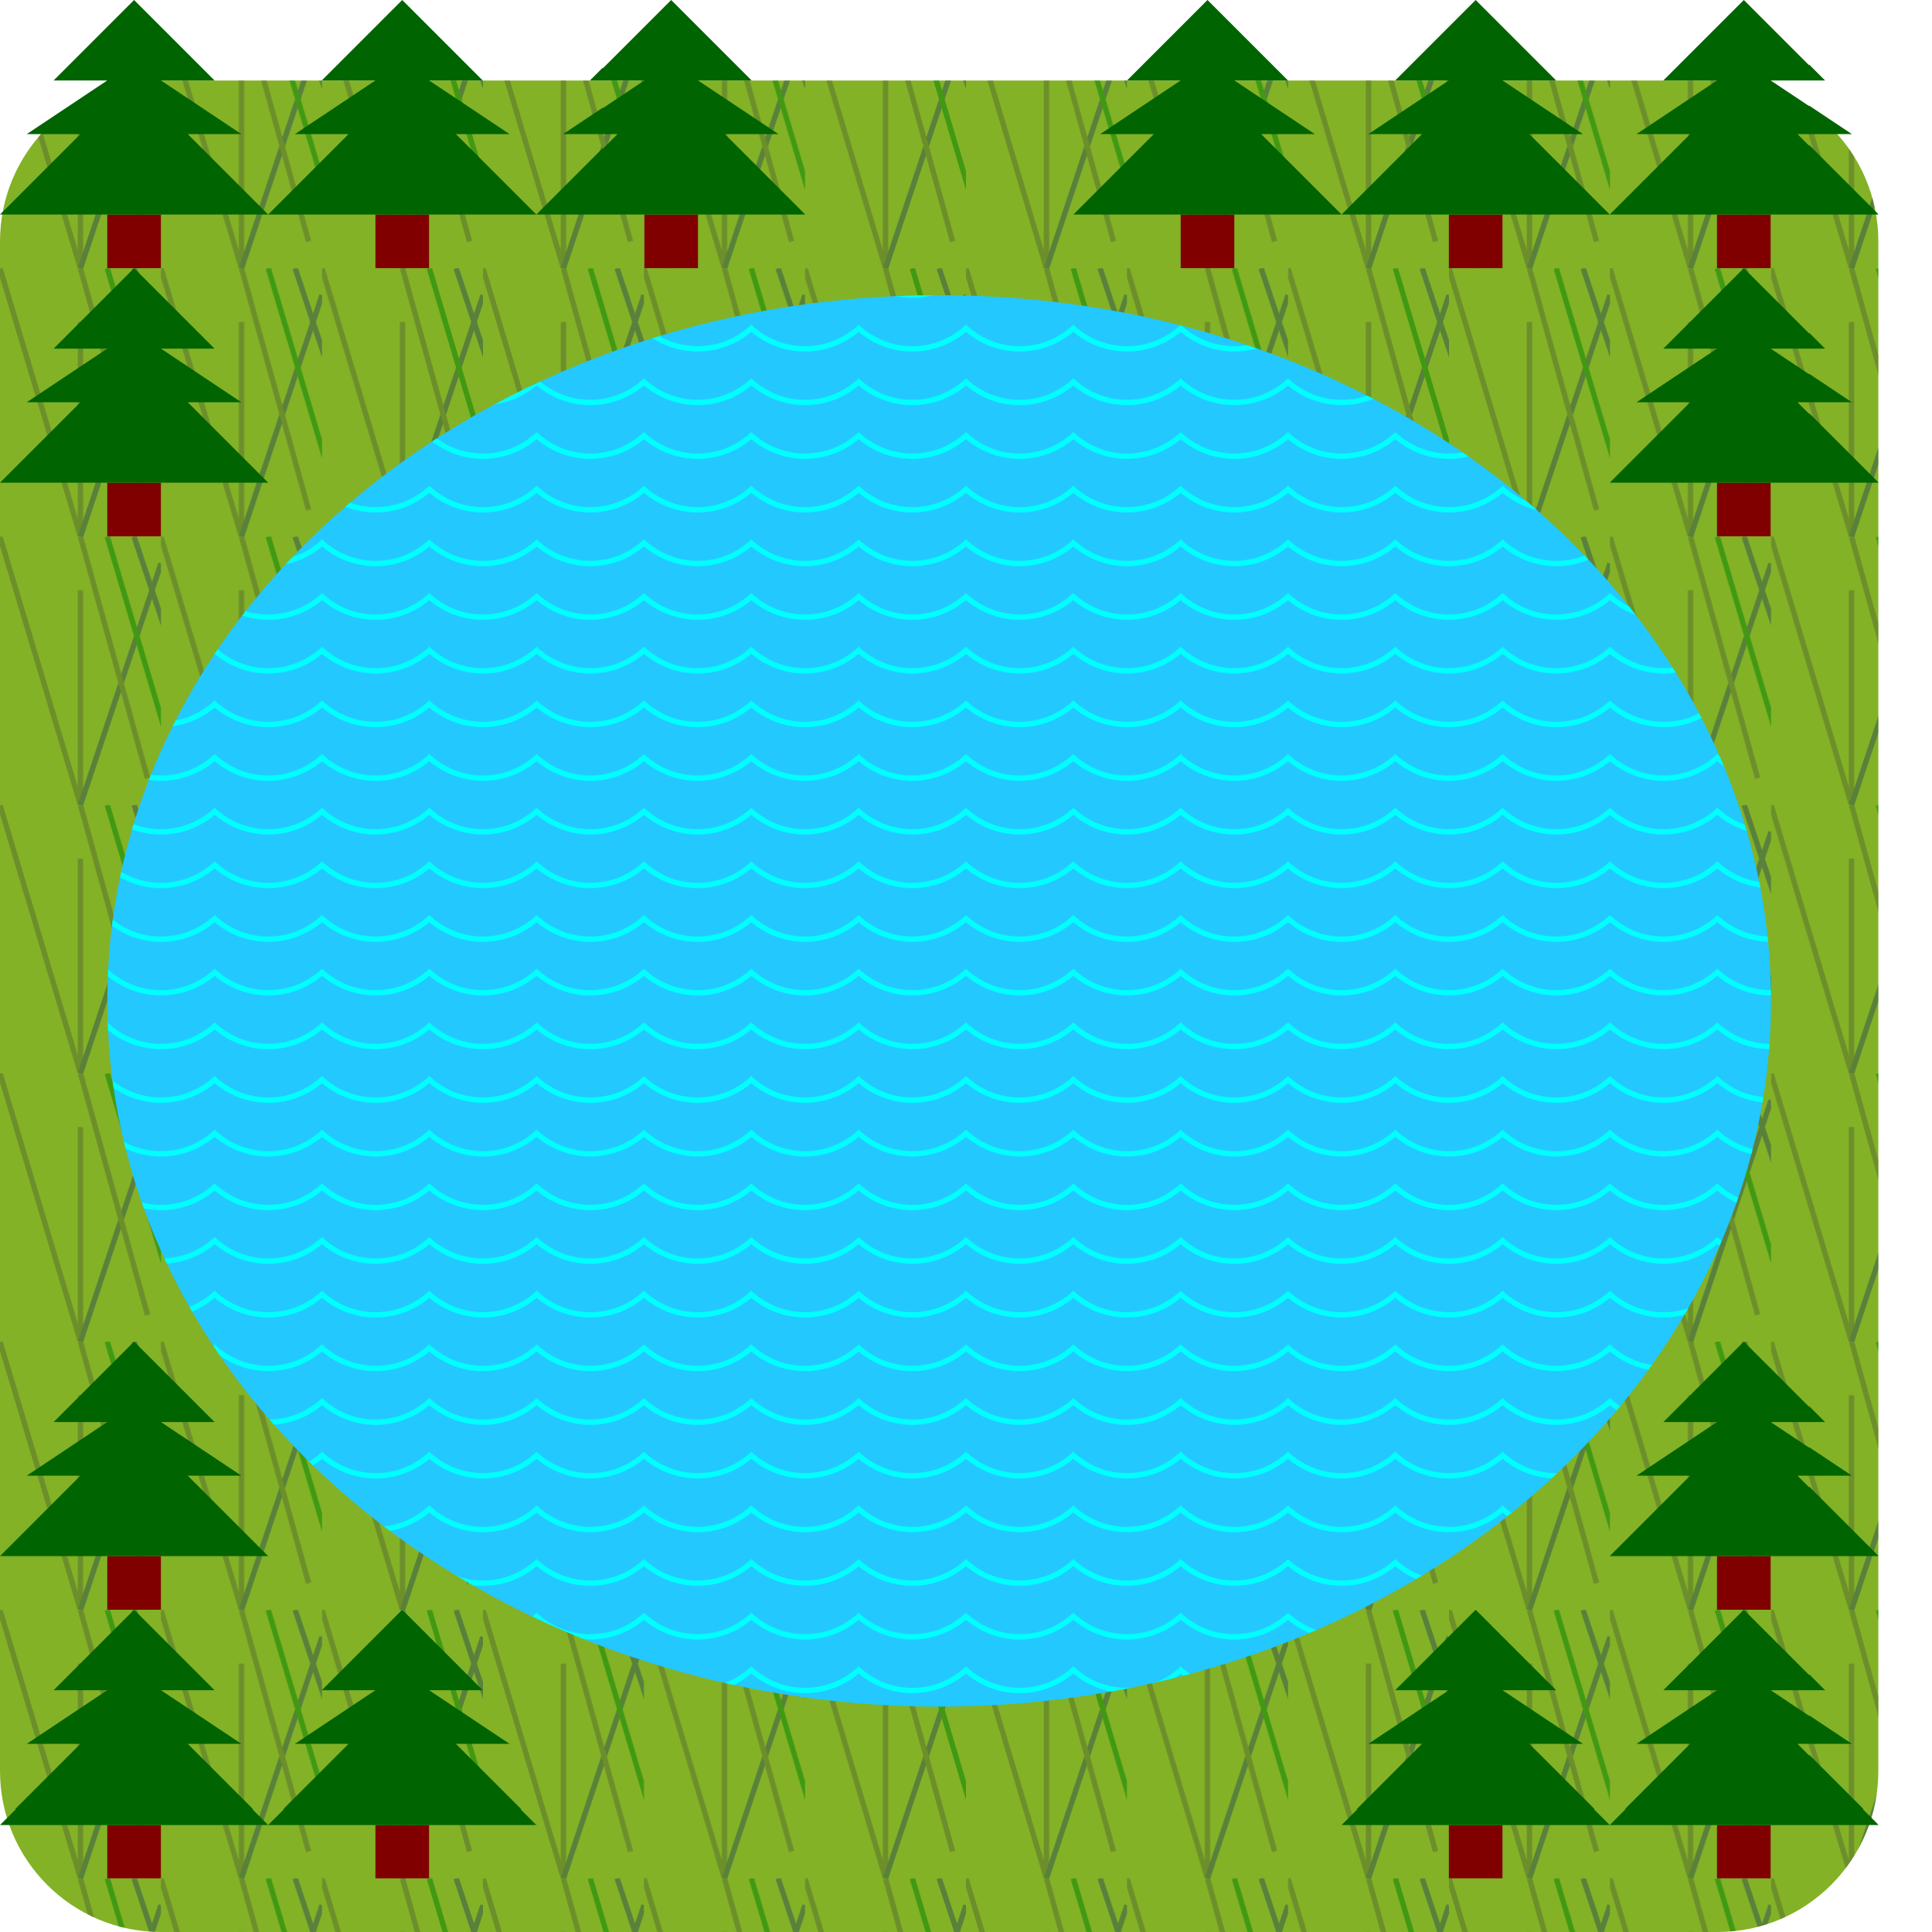
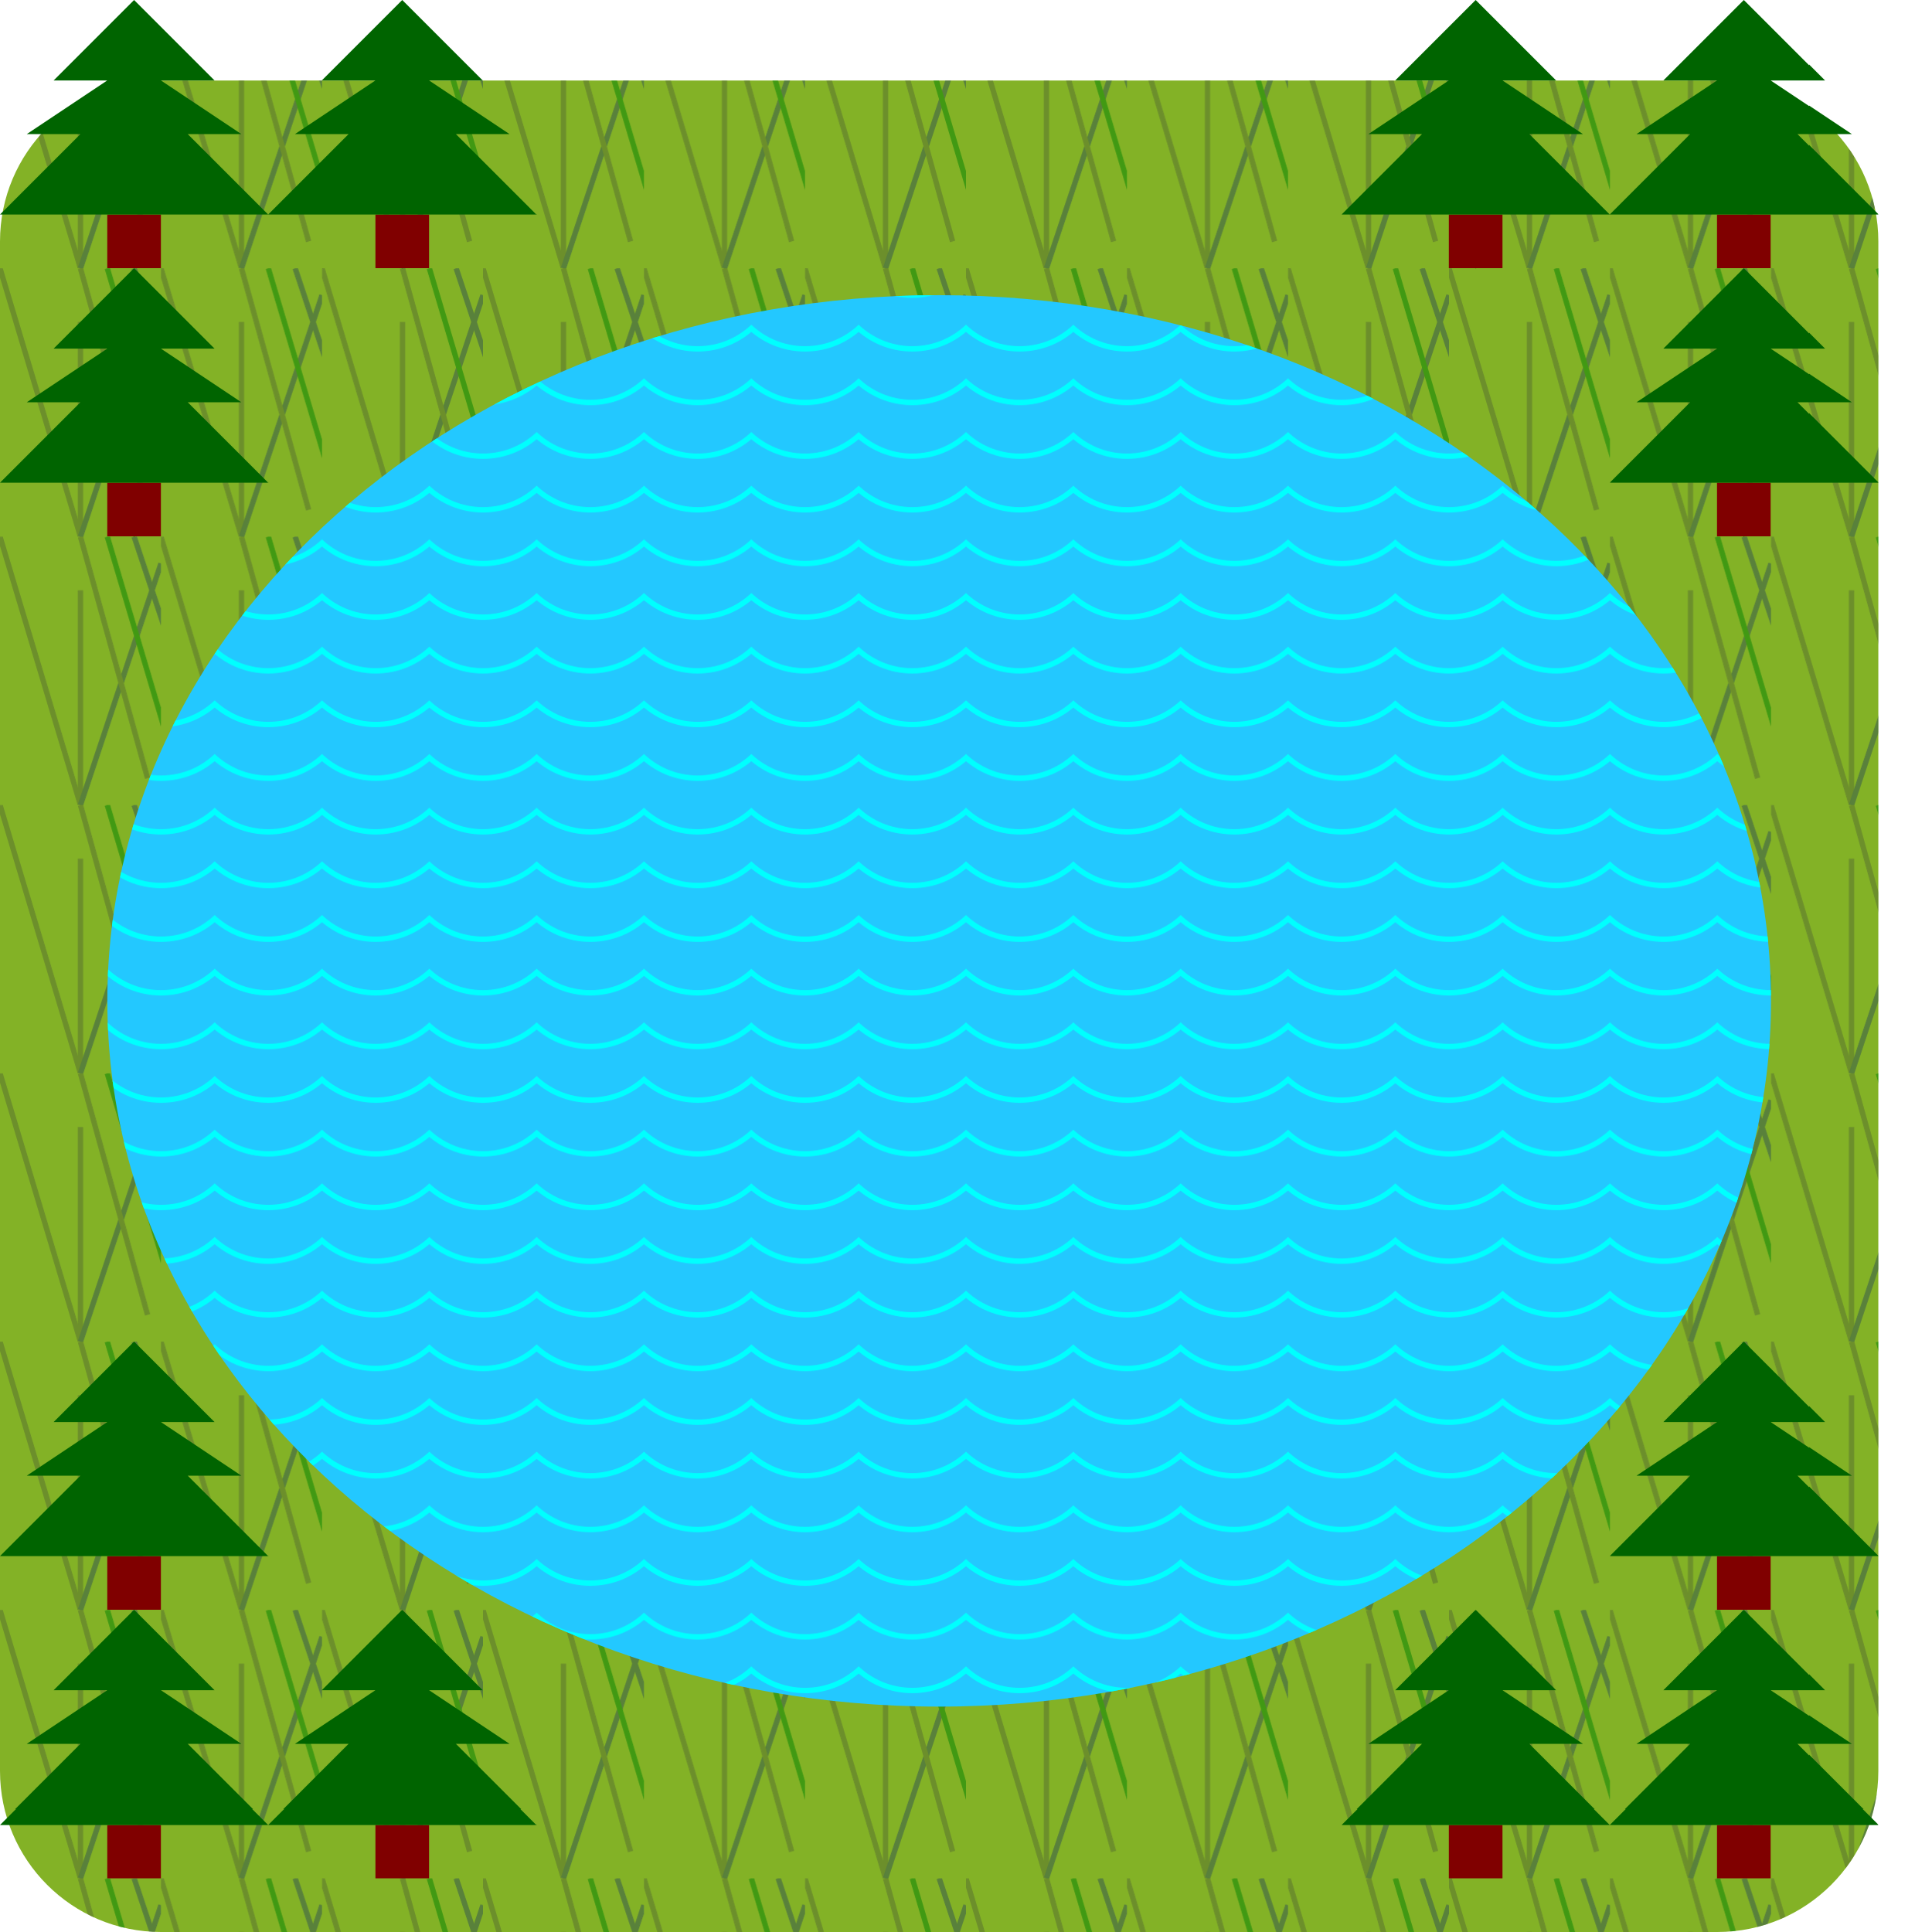
<svg xmlns="http://www.w3.org/2000/svg" width="360" height="360" x="0" y="0" class="block4">
  <defs>
    <pattern id="grassPattern" patternUnits="userSpaceOnUse" x="0" y="0" height="50" width="30">
      <line x1="0" y1="0" x2="15" y2="50" style="stroke:darkolivegreen;stroke-width:1" />
      <line x1="15" y1="10" x2="15" y2="50" style="stroke:darkolivegreen;stroke-width:1" />
      <line x1="30" y1="5" x2="15" y2="50" style="stroke:darkslategray;stroke-width:1" />
      <line x1="20" y1="0" x2="31" y2="37" style="stroke:green;stroke-width:1" />
      <line x1="15" y1="0" x2="27.5" y2="45" style="stroke:darkolivegreen;stroke-width:1" />
      <line x1="25" y1="0" x2="35" y2="30" style="stroke:darkslategrey;stroke-width:1" />
    </pattern>
    <pattern id="treePattern" patternUnits="userSpaceOnUse" x="0" y="0" height="50" width="50">
      <rect width="10" height="10" x="20" y="40" fill="maroon" />
      <polygon points="25,0 40,15 30,15 45,25 35,25 50,40 0,40 15,25 5,25 20,15 10,15 " style="fill:darkgreen;" />
    </pattern>
    <pattern id="waterPattern" patternUnits="userSpaceOnUse" x="0" y="0" height="10" width="20">
      <circle cx="10" cy="-10" r="15" fill="transparent" stroke="aqua" stroke-width="1" />
    </pattern>
  </defs>
  <rect width="350" height="345" x="0" y="15" rx="30" fill="#83b226" />
  <rect width="350" height="345" x="0" y="15" rx="30" fill="url(#grassPattern)" opacity=".5" />
  <rect width="310" height="263" x="20" y="55" rx="200" fill="#23c8ff" />
  <rect width="310" height="263" x="20" y="55" rx="200" fill="url(#waterPattern)" />
  <rect width="100" height="50" x="0" y="0" fill="url(#treePattern)" />
  <rect width="100" height="50" x="250" y="0" fill="url(#treePattern)" />
  <rect width="50" height="50" x="0" y="50" fill="url(#treePattern)" />
  <rect width="50" height="50" x="300" y="50" fill="url(#treePattern)" />
  <rect width="100" height="50" x="0" y="300" fill="url(#treePattern)" />
  <rect width="100" height="50" x="250" y="300" fill="url(#treePattern)" />
  <rect width="50" height="50" x="300" y="250" fill="url(#treePattern)" />
  <rect width="50" height="50" x="0" y="250" fill="url(#treePattern)" />
-   <rect width="50" height="50" x="200" y="0" fill="url(#treePattern)" />
-   <rect width="50" height="50" x="100" y="0" fill="url(#treePattern)" />
</svg>
